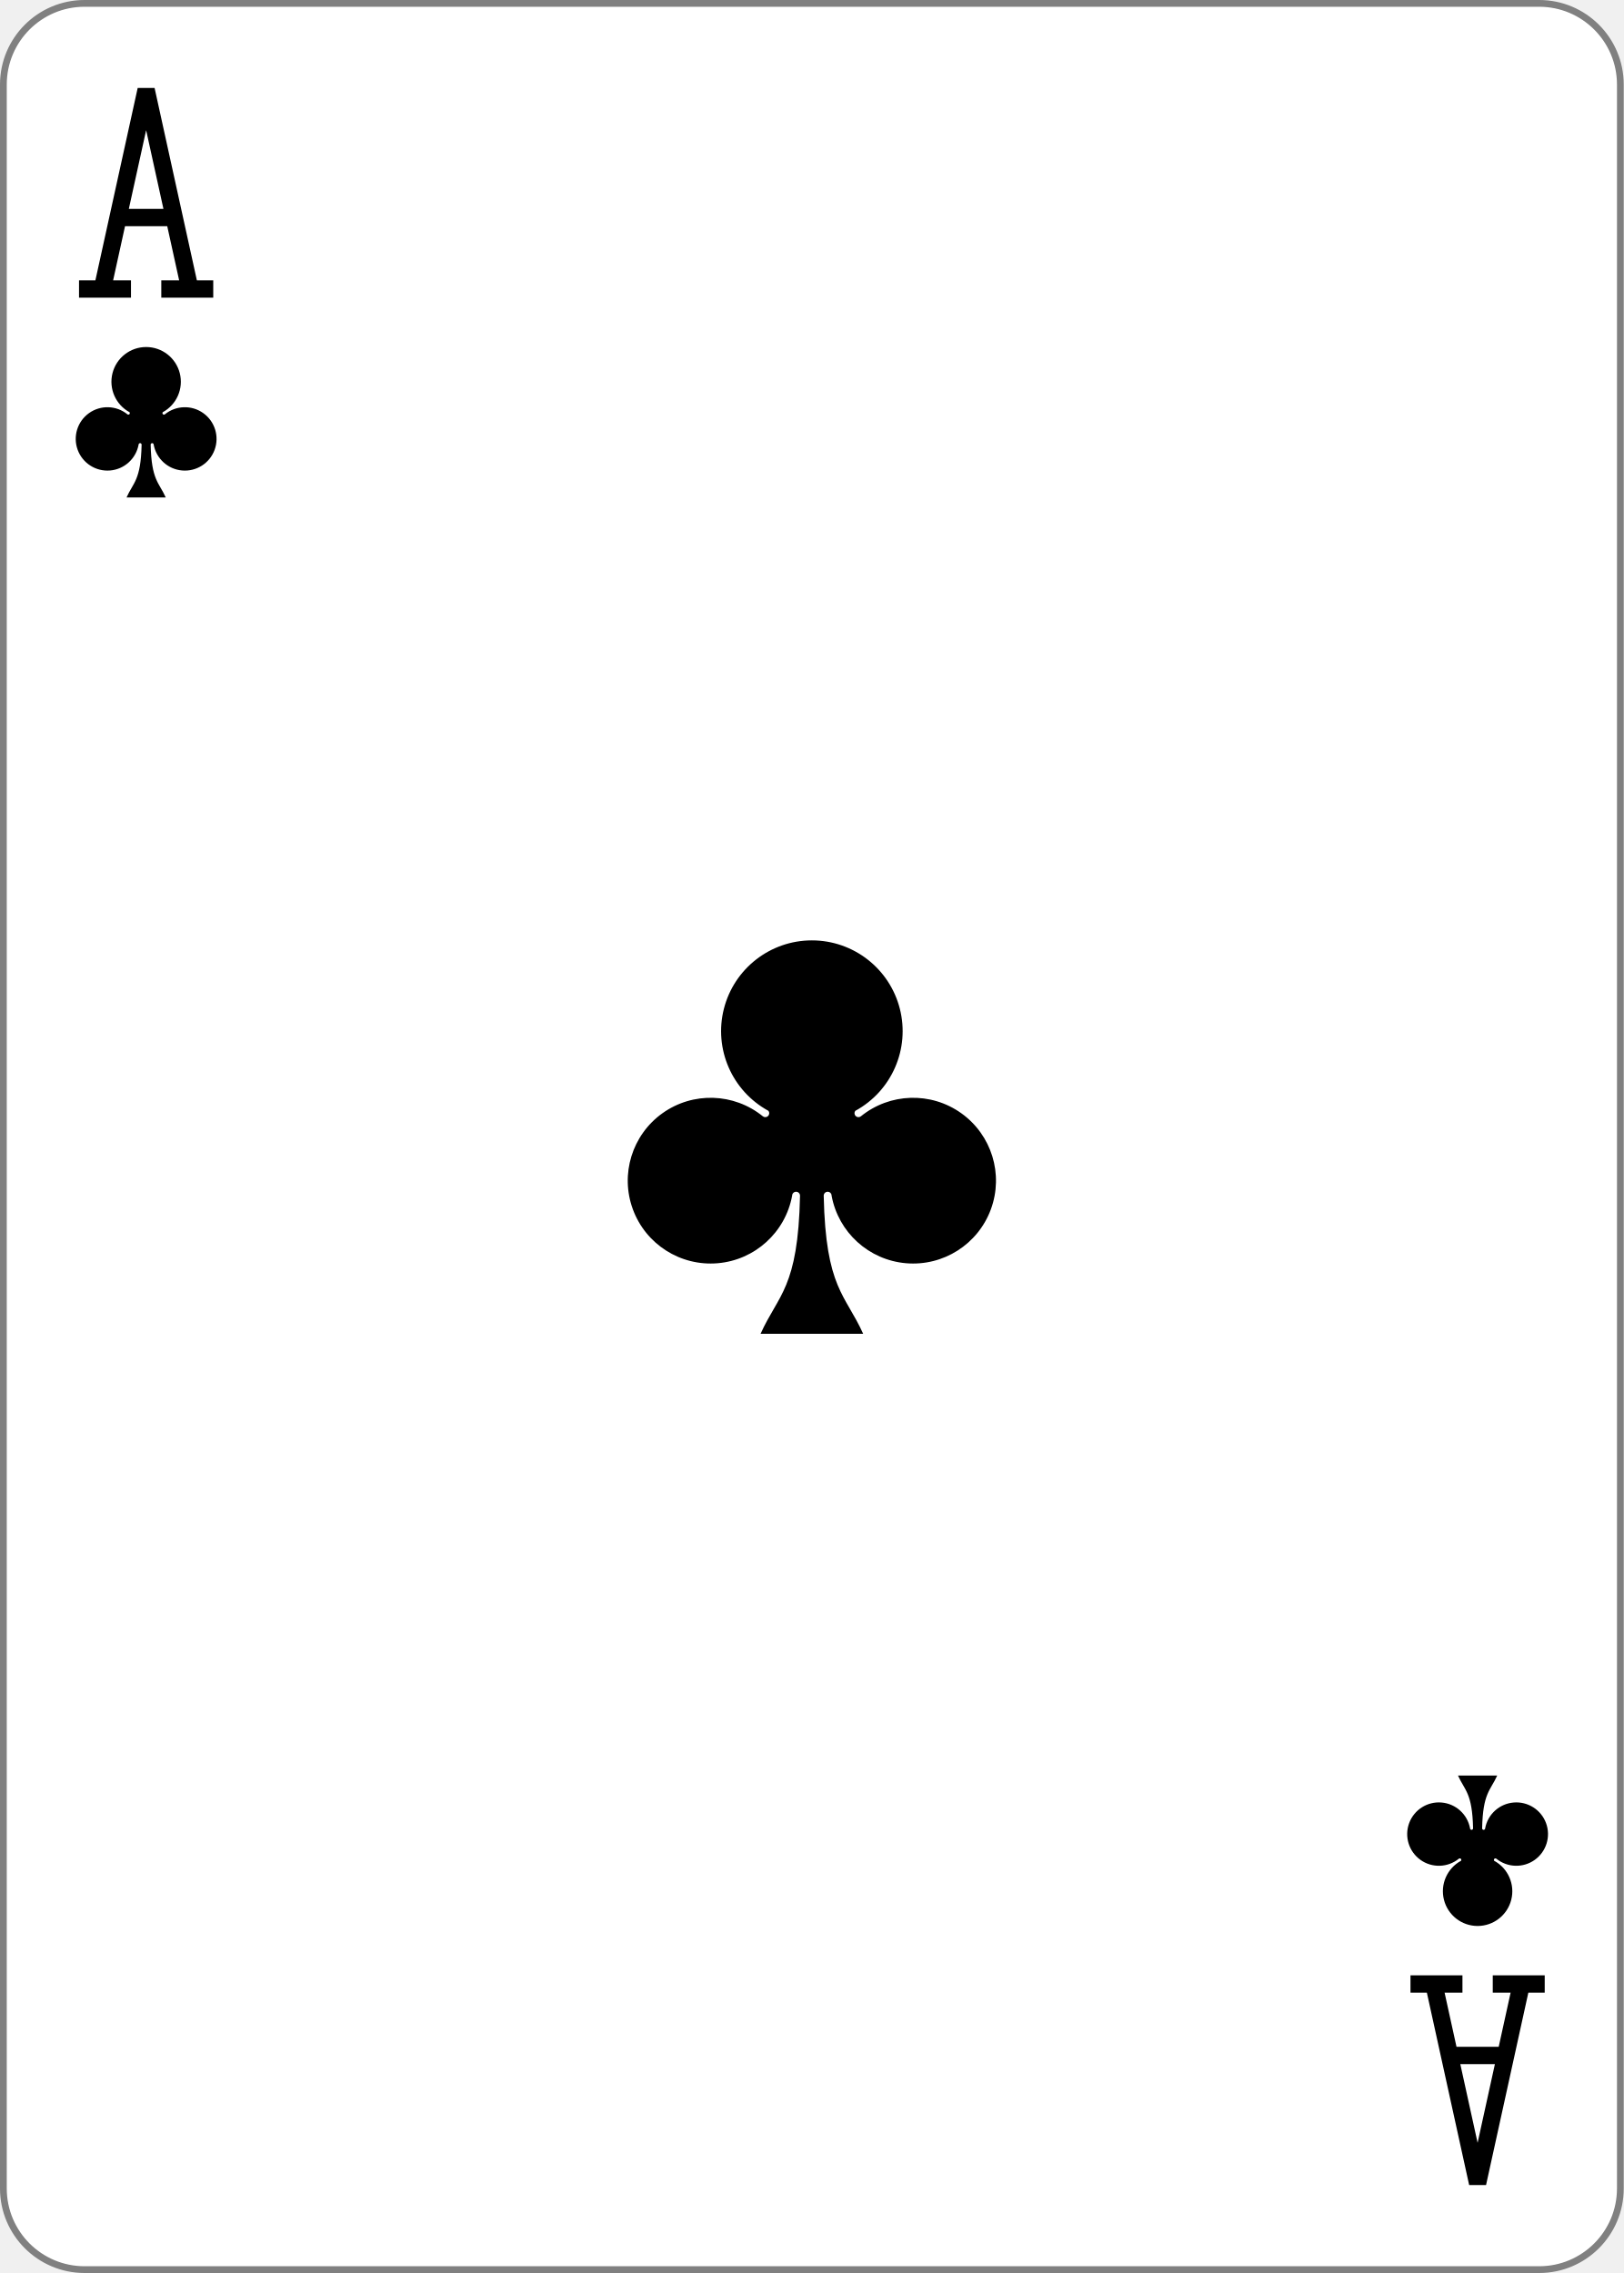
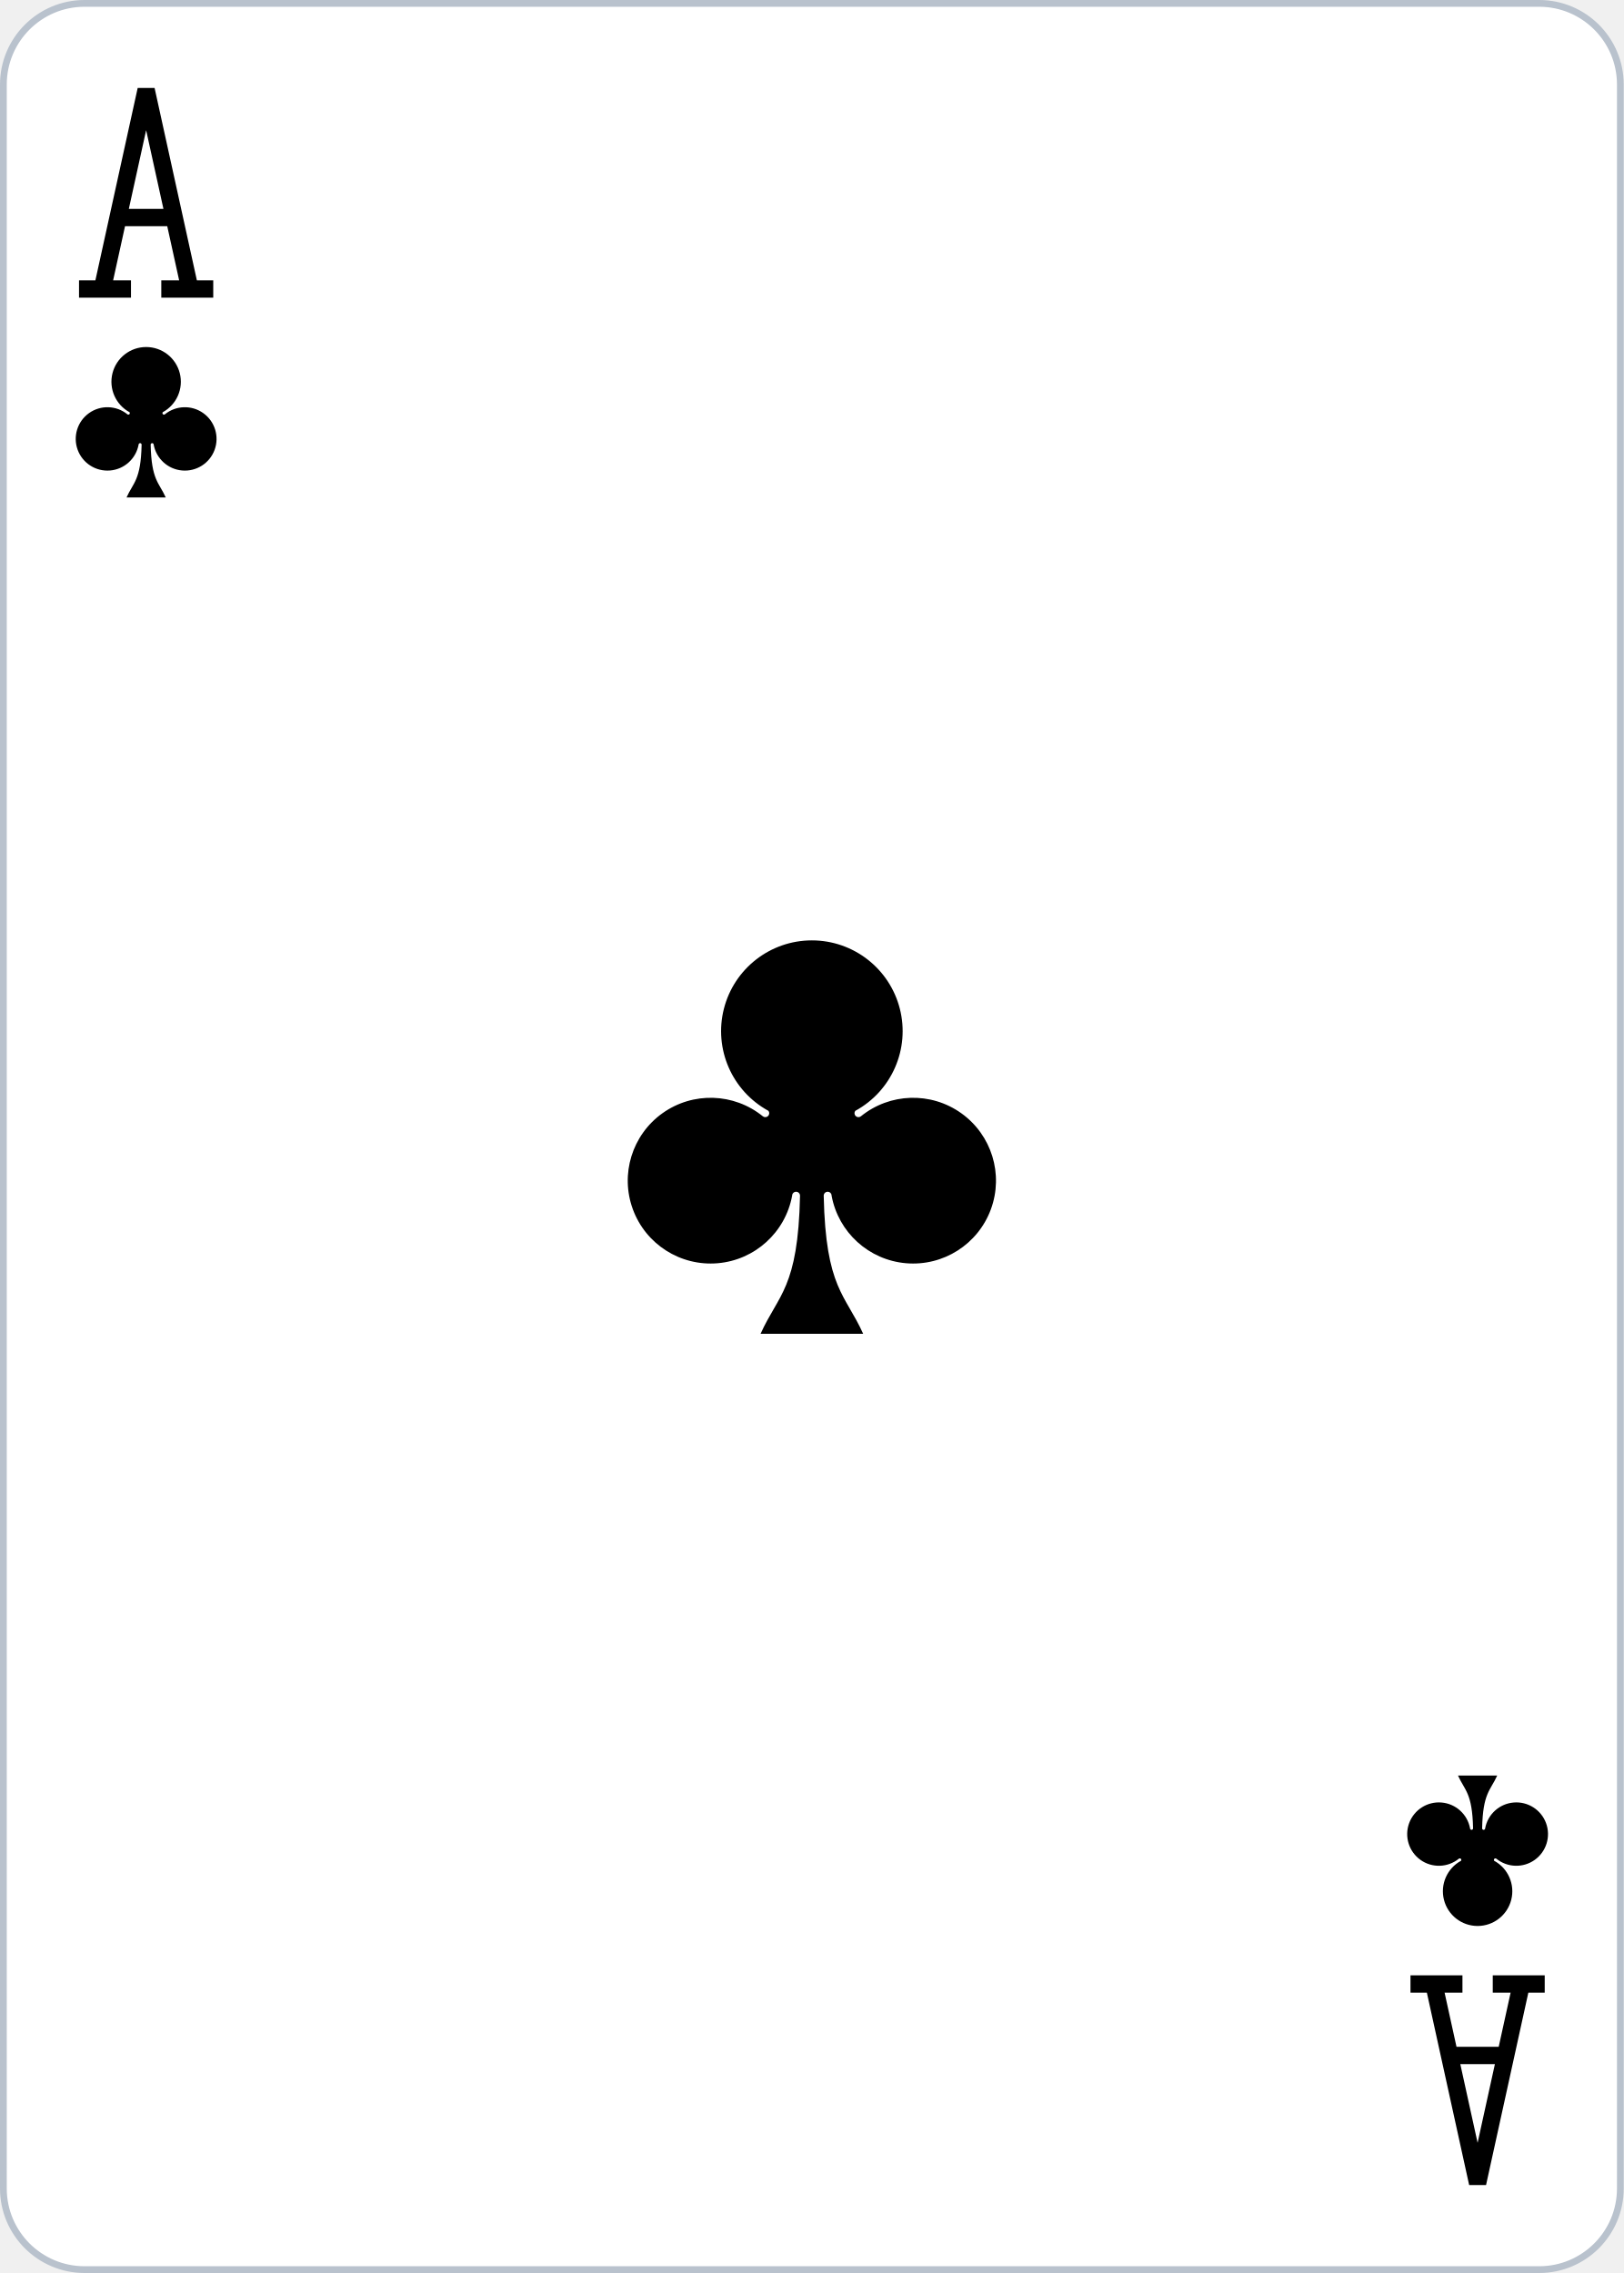
<svg xmlns="http://www.w3.org/2000/svg" xmlns:xlink="http://www.w3.org/1999/xlink" width="2.5in" height="3.5in" viewBox="-120 -168 240 336" preserveAspectRatio="none" class="card" face="AC">
  <symbol id="CA" viewBox="-500 -500 1000 1000" preserveAspectRatio="xMinYMid">
    <path d="M-270 460L-110 460M-200 450L0 -460L200 450M110 460L270 460M-120 130L120 130" stroke="black" stroke-width="80" stroke-linecap="square" stroke-miterlimit="1.5" fill="none" />
  </symbol>
  <symbol id="C" viewBox="-600 -600 1200 1200" preserveAspectRatio="xMinYMid">
    <path d="M30 150C35 385 85 400 130 500L-130 500C-85 400 -35 385 -30 150A10 10 0 0 0 -50 150A210 210 0 1 1 -124 -51A10 10 0 0 0 -110 -65A230 230 0 1 1 110 -65A10 10 0 0 0 124 -51A210 210 0 1 1 50 150A10 10 0 0 0 30 150Z" fill="black" />
  </symbol>
-   <rect width="239" height="335" x="-119.5" y="-167.5" rx="12" ry="12" fill="white" stroke="gray" />
+   <rect width="239" height="335" x="-119.5" y="-167.5" rx="12" ry="12" fill="white" stroke="#B9C2CD" />
  <use xlink:href="#C" height="70" width="70" x="-35" y="-35" />
  <use xlink:href="#CA" height="32" width="32" x="-114.4" y="-156" />
  <use xlink:href="#C" height="26.769" width="26.769" x="-111.784" y="-119" />
  <g transform="rotate(180)">
    <use xlink:href="#CA" height="32" width="32" x="-114.4" y="-156" />
    <use xlink:href="#C" height="26.769" width="26.769" x="-111.784" y="-119" />
  </g>
</svg>
